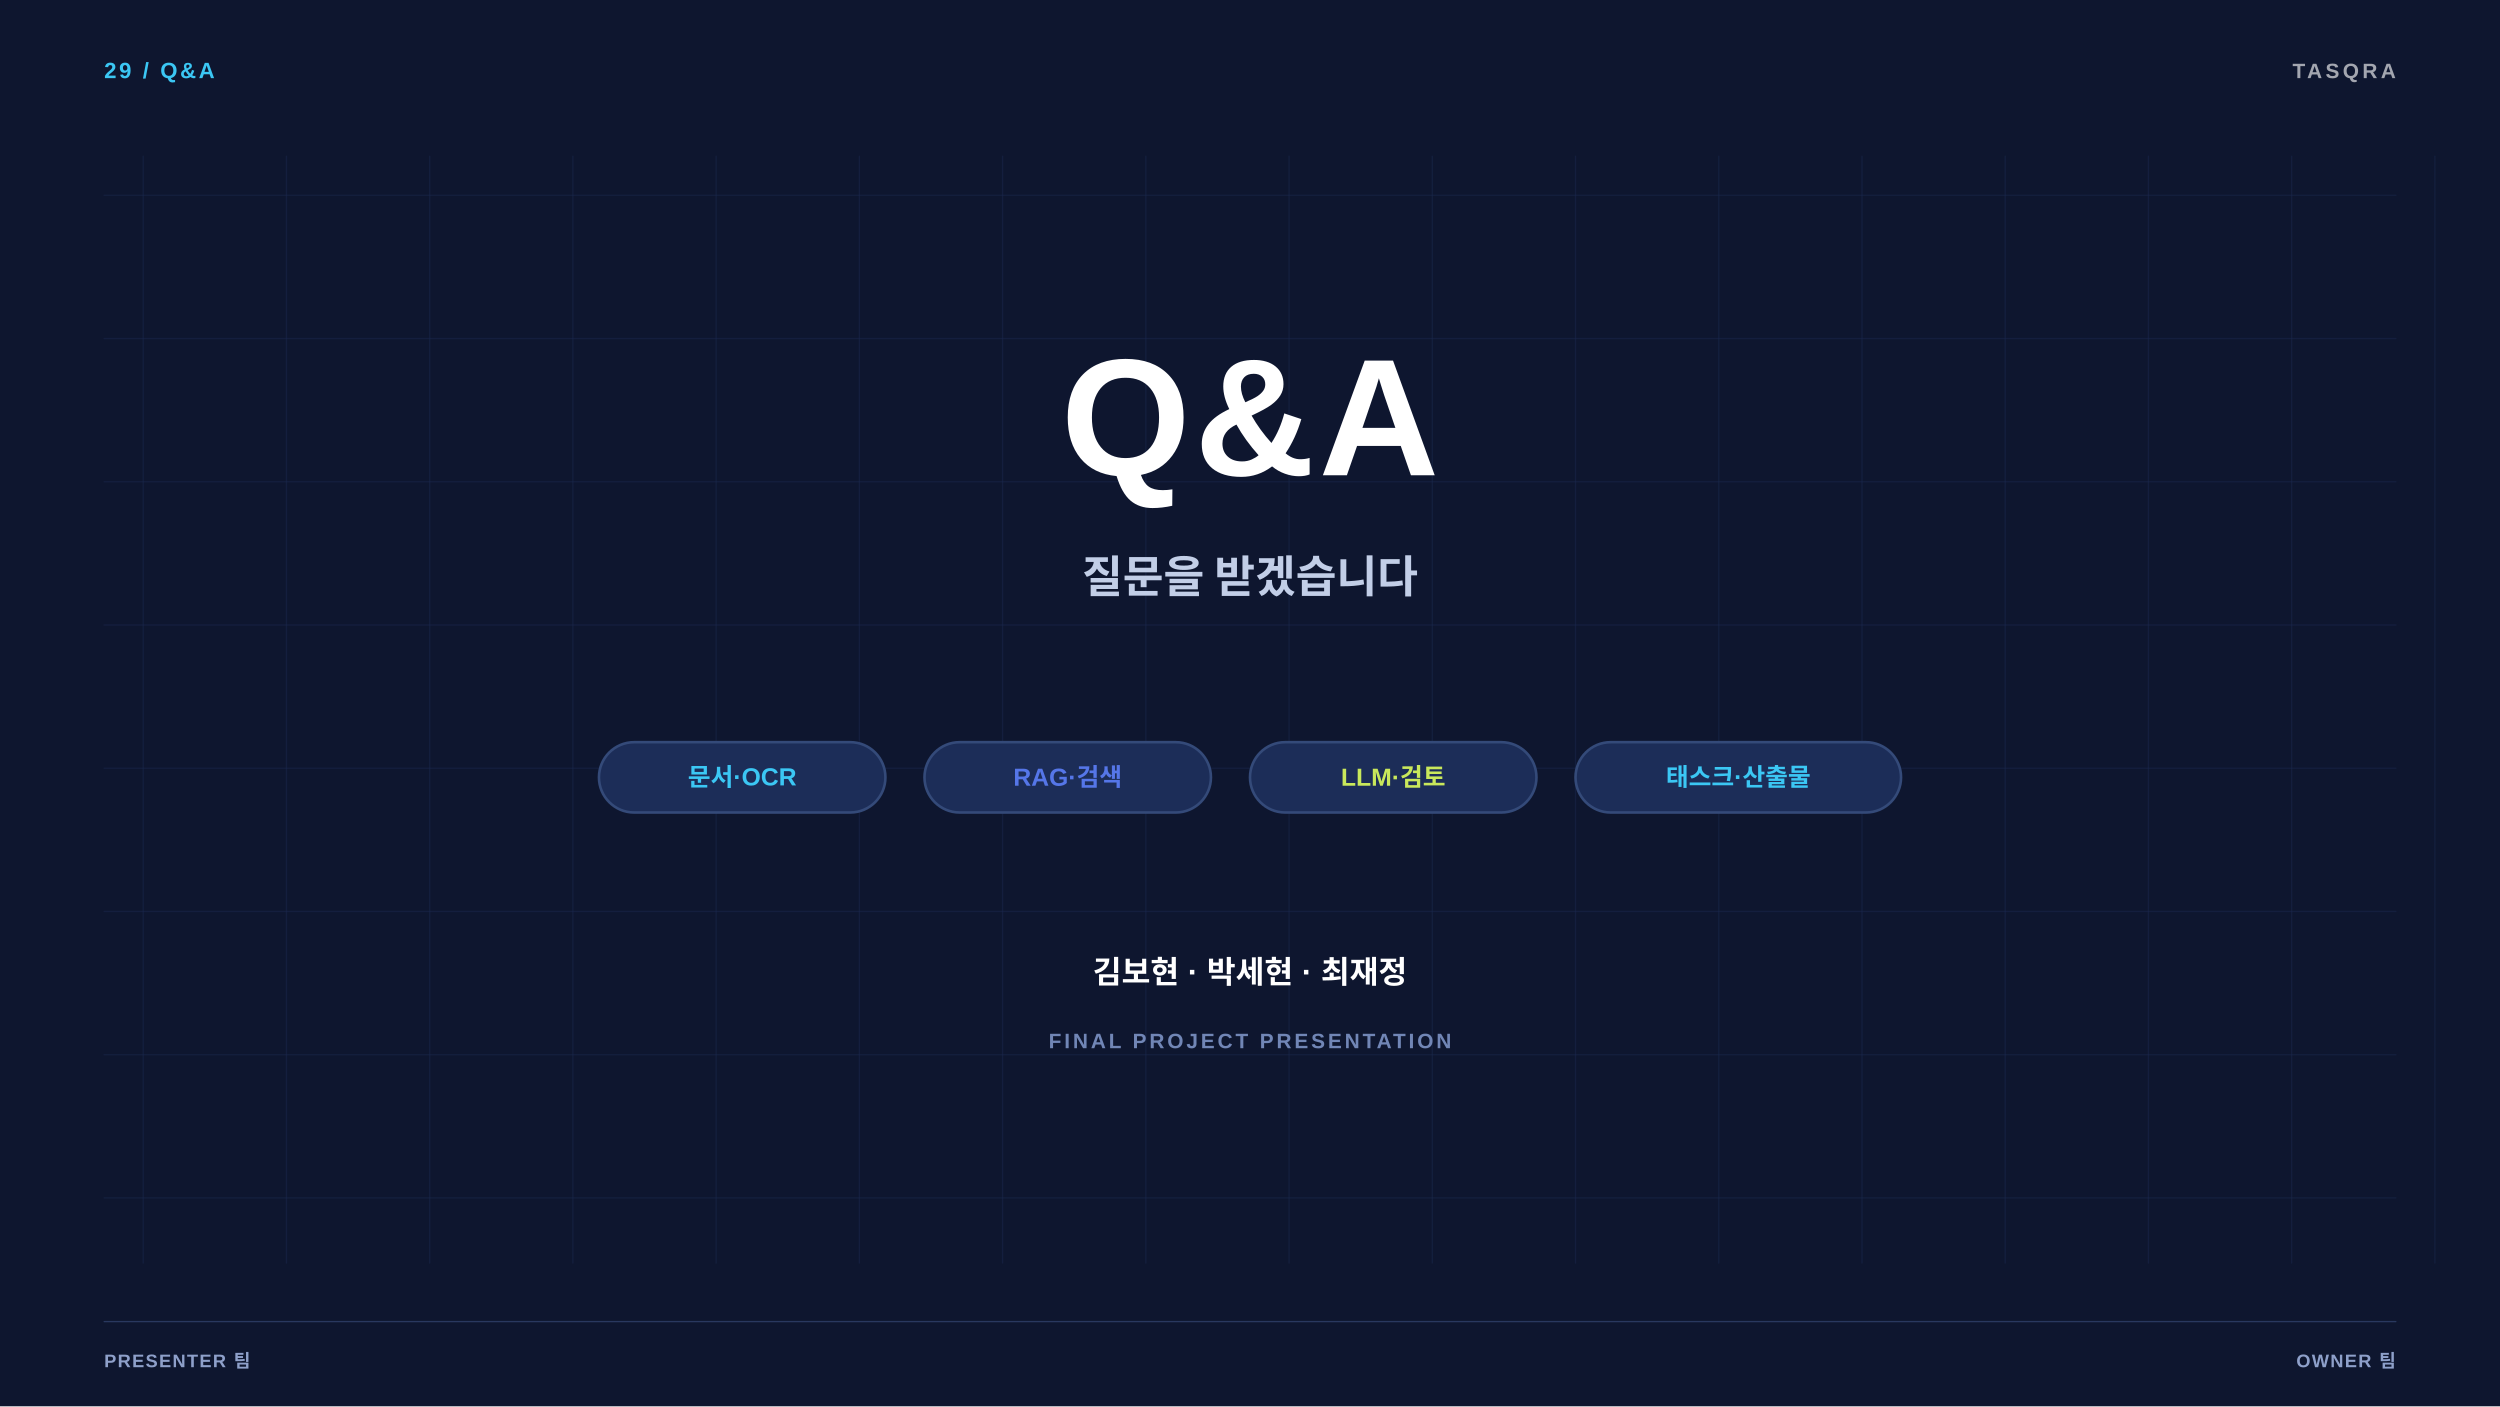
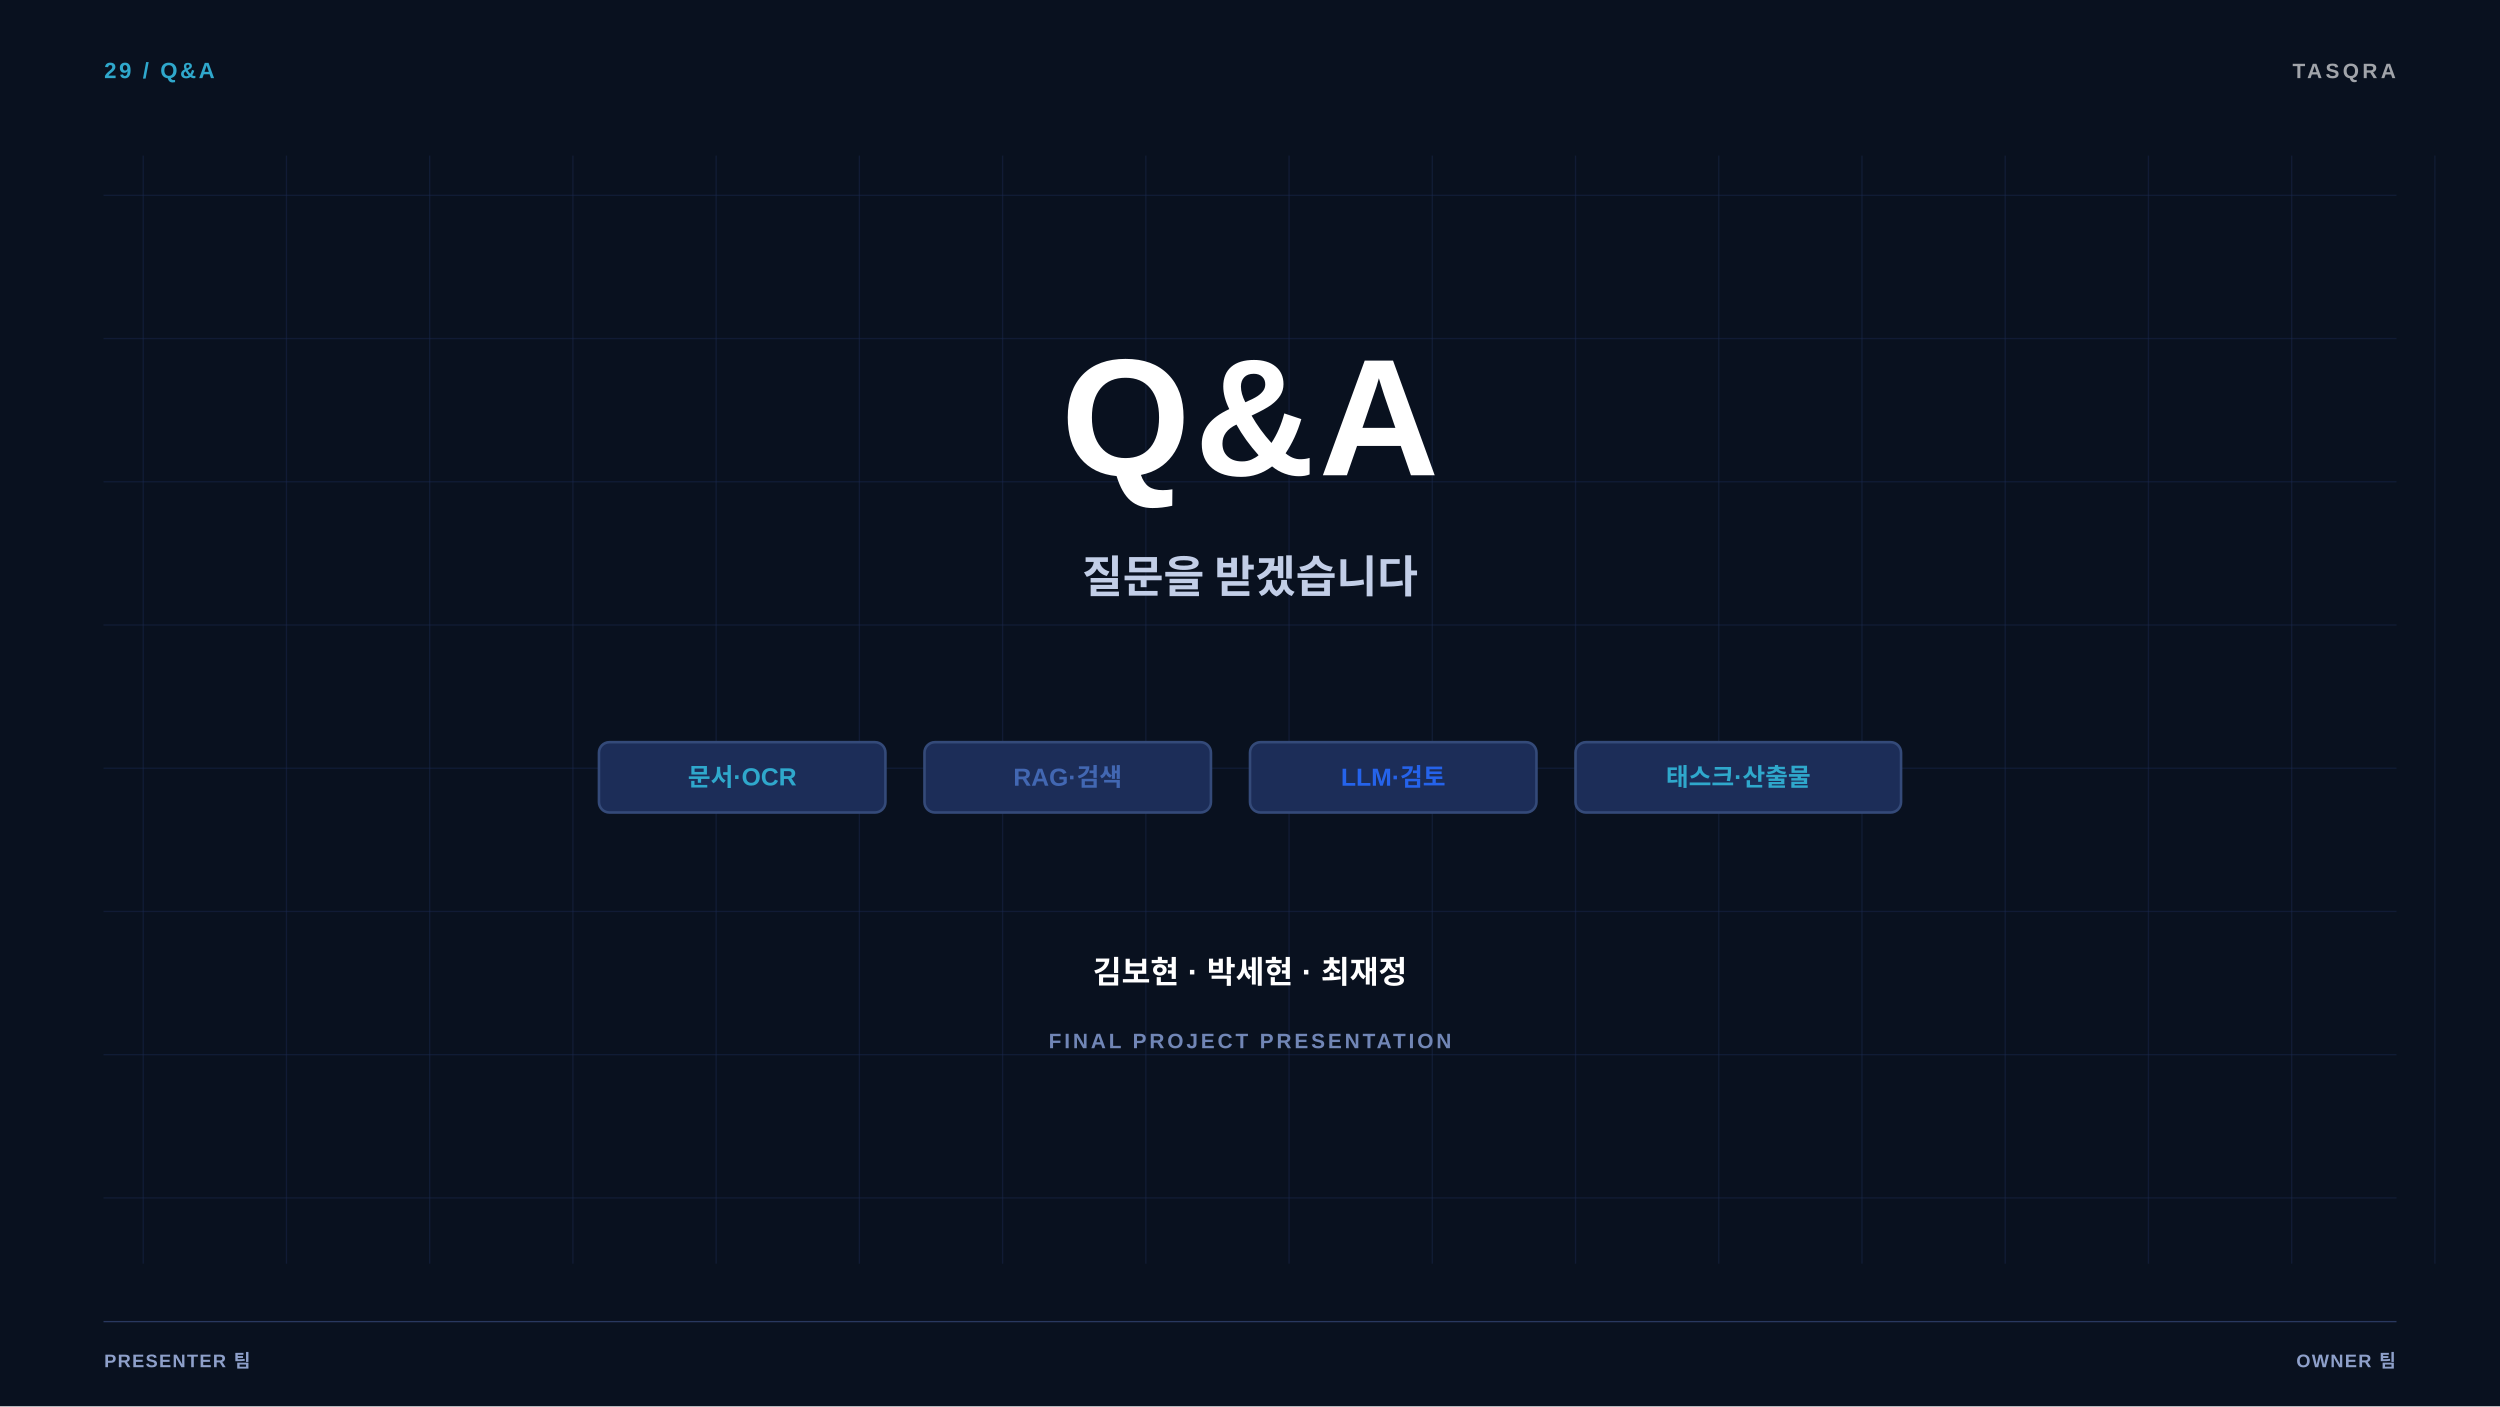
<svg xmlns="http://www.w3.org/2000/svg" width="1920" height="1080" viewBox="0 0 1920 1080">
  <defs>
    <style>@font-face{font-family:NotoKR;src:url("../../포트폴리오/NotoSansKR.ttf") format("truetype");} text{font-family:NotoKR,Arial,sans-serif;}</style>
    <filter id="shadow" x="-20%" y="-20%" width="140%" height="140%">
-       <feDropShadow dx="0" dy="12" stdDeviation="16" flood-color="#0E162F" flood-opacity="0.11" />
+       <feDropShadow dx="0" dy="4" stdDeviation="8" flood-color="#09111F" flood-opacity="0.06" />
    </filter>
    <filter id="softShadow" x="-20%" y="-20%" width="140%" height="140%">
-       <feDropShadow dx="0" dy="7" stdDeviation="10" flood-color="#0E162F" flood-opacity="0.08" />
+       <feDropShadow dx="0" dy="2" stdDeviation="5" flood-color="#09111F" flood-opacity="0.05" />
    </filter>
  </defs>
-   <rect x="0" y="0" width="1920" height="1080" rx="0" fill="#0E162F" stroke="none" stroke-width="0" opacity="1" />
-   <text x="80" y="60" font-family="NotoKR, Arial, sans-serif" font-size="17" font-weight="800" font-style="normal" fill="#3BC7F4" text-anchor="start" letter-spacing="2" opacity="1">29  /  Q&amp;A</text>
+   <rect x="0" y="0" width="1920" height="1080" rx="0" fill="#09111F" stroke="none" stroke-width="0" opacity="1" />
+   <text x="80" y="60" font-family="NotoKR, Arial, sans-serif" font-size="17" font-weight="800" font-style="normal" fill="#2FA8CC" text-anchor="start" letter-spacing="2" opacity="1">29  /  Q&amp;A</text>
  <text x="1840" y="60" font-family="NotoKR, Arial, sans-serif" font-size="16" font-weight="800" font-style="normal" fill="#FFFFFF" text-anchor="end" letter-spacing="2.6" opacity="0.62">TASQRA</text>
-   <line x1="80" y1="1015" x2="1840" y2="1015" stroke="#29385F" stroke-width="1" stroke-linecap="round" opacity="1" />
+   <line x1="80" y1="1015" x2="1840" y2="1015" stroke="#29385F" stroke-width="1" stroke-linecap="square" opacity="1" />
  <text x="80" y="1050" font-family="NotoKR, Arial, sans-serif" font-size="14" font-weight="700" font-style="normal" fill="#8EA0CA" text-anchor="start" letter-spacing="1" opacity="1">PRESENTER  팀</text>
  <text x="1840" y="1050" font-family="NotoKR, Arial, sans-serif" font-size="14" font-weight="700" font-style="normal" fill="#8EA0CA" text-anchor="end" letter-spacing="1" opacity="1">OWNER  팀</text>
-   <line x1="110" y1="120" x2="110" y2="970" stroke="#1A294F" stroke-width="1" stroke-linecap="round" opacity="0.45" />
-   <line x1="220" y1="120" x2="220" y2="970" stroke="#1A294F" stroke-width="1" stroke-linecap="round" opacity="0.45" />
-   <line x1="330" y1="120" x2="330" y2="970" stroke="#1A294F" stroke-width="1" stroke-linecap="round" opacity="0.45" />
-   <line x1="440" y1="120" x2="440" y2="970" stroke="#1A294F" stroke-width="1" stroke-linecap="round" opacity="0.45" />
-   <line x1="550" y1="120" x2="550" y2="970" stroke="#1A294F" stroke-width="1" stroke-linecap="round" opacity="0.45" />
-   <line x1="660" y1="120" x2="660" y2="970" stroke="#1A294F" stroke-width="1" stroke-linecap="round" opacity="0.45" />
-   <line x1="770" y1="120" x2="770" y2="970" stroke="#1A294F" stroke-width="1" stroke-linecap="round" opacity="0.45" />
-   <line x1="880" y1="120" x2="880" y2="970" stroke="#1A294F" stroke-width="1" stroke-linecap="round" opacity="0.45" />
-   <line x1="990" y1="120" x2="990" y2="970" stroke="#1A294F" stroke-width="1" stroke-linecap="round" opacity="0.45" />
-   <line x1="1100" y1="120" x2="1100" y2="970" stroke="#1A294F" stroke-width="1" stroke-linecap="round" opacity="0.45" />
-   <line x1="1210" y1="120" x2="1210" y2="970" stroke="#1A294F" stroke-width="1" stroke-linecap="round" opacity="0.45" />
-   <line x1="1320" y1="120" x2="1320" y2="970" stroke="#1A294F" stroke-width="1" stroke-linecap="round" opacity="0.45" />
-   <line x1="1430" y1="120" x2="1430" y2="970" stroke="#1A294F" stroke-width="1" stroke-linecap="round" opacity="0.45" />
-   <line x1="1540" y1="120" x2="1540" y2="970" stroke="#1A294F" stroke-width="1" stroke-linecap="round" opacity="0.45" />
-   <line x1="1650" y1="120" x2="1650" y2="970" stroke="#1A294F" stroke-width="1" stroke-linecap="round" opacity="0.45" />
-   <line x1="1760" y1="120" x2="1760" y2="970" stroke="#1A294F" stroke-width="1" stroke-linecap="round" opacity="0.45" />
-   <line x1="1870" y1="120" x2="1870" y2="970" stroke="#1A294F" stroke-width="1" stroke-linecap="round" opacity="0.45" />
-   <line x1="80" y1="150" x2="1840" y2="150" stroke="#1A294F" stroke-width="1" stroke-linecap="round" opacity="0.45" />
-   <line x1="80" y1="260" x2="1840" y2="260" stroke="#1A294F" stroke-width="1" stroke-linecap="round" opacity="0.45" />
-   <line x1="80" y1="370" x2="1840" y2="370" stroke="#1A294F" stroke-width="1" stroke-linecap="round" opacity="0.45" />
-   <line x1="80" y1="480" x2="1840" y2="480" stroke="#1A294F" stroke-width="1" stroke-linecap="round" opacity="0.45" />
-   <line x1="80" y1="590" x2="1840" y2="590" stroke="#1A294F" stroke-width="1" stroke-linecap="round" opacity="0.45" />
-   <line x1="80" y1="700" x2="1840" y2="700" stroke="#1A294F" stroke-width="1" stroke-linecap="round" opacity="0.45" />
-   <line x1="80" y1="810" x2="1840" y2="810" stroke="#1A294F" stroke-width="1" stroke-linecap="round" opacity="0.45" />
-   <line x1="80" y1="920" x2="1840" y2="920" stroke="#1A294F" stroke-width="1" stroke-linecap="round" opacity="0.45" />
+   <line x1="110" y1="120" x2="110" y2="970" stroke="#1A294F" stroke-width="1" stroke-linecap="square" opacity="0.45" />
+   <line x1="220" y1="120" x2="220" y2="970" stroke="#1A294F" stroke-width="1" stroke-linecap="square" opacity="0.45" />
+   <line x1="330" y1="120" x2="330" y2="970" stroke="#1A294F" stroke-width="1" stroke-linecap="square" opacity="0.45" />
+   <line x1="440" y1="120" x2="440" y2="970" stroke="#1A294F" stroke-width="1" stroke-linecap="square" opacity="0.45" />
+   <line x1="550" y1="120" x2="550" y2="970" stroke="#1A294F" stroke-width="1" stroke-linecap="square" opacity="0.45" />
+   <line x1="660" y1="120" x2="660" y2="970" stroke="#1A294F" stroke-width="1" stroke-linecap="square" opacity="0.45" />
+   <line x1="770" y1="120" x2="770" y2="970" stroke="#1A294F" stroke-width="1" stroke-linecap="square" opacity="0.45" />
+   <line x1="880" y1="120" x2="880" y2="970" stroke="#1A294F" stroke-width="1" stroke-linecap="square" opacity="0.45" />
+   <line x1="990" y1="120" x2="990" y2="970" stroke="#1A294F" stroke-width="1" stroke-linecap="square" opacity="0.45" />
+   <line x1="1100" y1="120" x2="1100" y2="970" stroke="#1A294F" stroke-width="1" stroke-linecap="square" opacity="0.45" />
+   <line x1="1210" y1="120" x2="1210" y2="970" stroke="#1A294F" stroke-width="1" stroke-linecap="square" opacity="0.45" />
+   <line x1="1320" y1="120" x2="1320" y2="970" stroke="#1A294F" stroke-width="1" stroke-linecap="square" opacity="0.45" />
+   <line x1="1430" y1="120" x2="1430" y2="970" stroke="#1A294F" stroke-width="1" stroke-linecap="square" opacity="0.45" />
+   <line x1="1540" y1="120" x2="1540" y2="970" stroke="#1A294F" stroke-width="1" stroke-linecap="square" opacity="0.45" />
+   <line x1="1650" y1="120" x2="1650" y2="970" stroke="#1A294F" stroke-width="1" stroke-linecap="square" opacity="0.45" />
+   <line x1="1760" y1="120" x2="1760" y2="970" stroke="#1A294F" stroke-width="1" stroke-linecap="square" opacity="0.45" />
+   <line x1="1870" y1="120" x2="1870" y2="970" stroke="#1A294F" stroke-width="1" stroke-linecap="square" opacity="0.45" />
+   <line x1="80" y1="150" x2="1840" y2="150" stroke="#1A294F" stroke-width="1" stroke-linecap="square" opacity="0.45" />
+   <line x1="80" y1="260" x2="1840" y2="260" stroke="#1A294F" stroke-width="1" stroke-linecap="square" opacity="0.45" />
+   <line x1="80" y1="370" x2="1840" y2="370" stroke="#1A294F" stroke-width="1" stroke-linecap="square" opacity="0.45" />
+   <line x1="80" y1="480" x2="1840" y2="480" stroke="#1A294F" stroke-width="1" stroke-linecap="square" opacity="0.45" />
+   <line x1="80" y1="590" x2="1840" y2="590" stroke="#1A294F" stroke-width="1" stroke-linecap="square" opacity="0.45" />
+   <line x1="80" y1="700" x2="1840" y2="700" stroke="#1A294F" stroke-width="1" stroke-linecap="square" opacity="0.45" />
+   <line x1="80" y1="810" x2="1840" y2="810" stroke="#1A294F" stroke-width="1" stroke-linecap="square" opacity="0.45" />
+   <line x1="80" y1="920" x2="1840" y2="920" stroke="#1A294F" stroke-width="1" stroke-linecap="square" opacity="0.45" />
  <text x="960" y="365" font-family="NotoKR, Arial, sans-serif" font-size="128" font-weight="800" font-style="normal" fill="#FFFFFF" text-anchor="middle" letter-spacing="3" opacity="1">Q&amp;A</text>
  <text x="960" y="455" font-family="NotoKR, Arial, sans-serif" font-size="34" font-weight="600" font-style="normal" fill="#C2CEE7" text-anchor="middle" letter-spacing="0" opacity="1">질문을 받겠습니다</text>
-   <rect x="460.0" y="570" width="220" height="54" rx="27.0" fill="#1C2D58" stroke="#344A79" stroke-width="2" opacity="1" />
-   <text x="570.0" y="603.46" font-family="NotoKR, Arial, sans-serif" font-size="19" font-weight="700" font-style="normal" fill="#3BC7F4" text-anchor="middle" letter-spacing="0" opacity="1">문서·OCR</text>
-   <rect x="710.0" y="570" width="220" height="54" rx="27.0" fill="#1C2D58" stroke="#344A79" stroke-width="2" opacity="1" />
-   <text x="820.0" y="603.46" font-family="NotoKR, Arial, sans-serif" font-size="19" font-weight="700" font-style="normal" fill="#5576E8" text-anchor="middle" letter-spacing="0" opacity="1">RAG·검색</text>
-   <rect x="960.0" y="570" width="220" height="54" rx="27.0" fill="#1C2D58" stroke="#344A79" stroke-width="2" opacity="1" />
-   <text x="1070.0" y="603.46" font-family="NotoKR, Arial, sans-serif" font-size="19" font-weight="700" font-style="normal" fill="#C9E85B" text-anchor="middle" letter-spacing="0" opacity="1">LLM·검토</text>
-   <rect x="1210.0" y="570" width="250" height="54" rx="27.0" fill="#1C2D58" stroke="#344A79" stroke-width="2" opacity="1" />
-   <text x="1335.0" y="603.46" font-family="NotoKR, Arial, sans-serif" font-size="19" font-weight="700" font-style="normal" fill="#3BC7F4" text-anchor="middle" letter-spacing="0" opacity="1">태스크·산출물</text>
+   <rect x="460.0" y="570" width="220" height="54" rx="8" fill="#1C2D58" stroke="#344A79" stroke-width="2" opacity="1" />
+   <text x="570.0" y="603.46" font-family="NotoKR, Arial, sans-serif" font-size="19" font-weight="700" font-style="normal" fill="#2FA8CC" text-anchor="middle" letter-spacing="0" opacity="1">문서·OCR</text>
+   <rect x="710.0" y="570" width="220" height="54" rx="8" fill="#1C2D58" stroke="#344A79" stroke-width="2" opacity="1" />
+   <text x="820.0" y="603.46" font-family="NotoKR, Arial, sans-serif" font-size="19" font-weight="700" font-style="normal" fill="#4267B2" text-anchor="middle" letter-spacing="0" opacity="1">RAG·검색</text>
+   <rect x="960.0" y="570" width="220" height="54" rx="8" fill="#1C2D58" stroke="#344A79" stroke-width="2" opacity="1" />
+   <text x="1070.0" y="603.46" font-family="NotoKR, Arial, sans-serif" font-size="19" font-weight="700" font-style="normal" fill="#2563EB" text-anchor="middle" letter-spacing="0" opacity="1">LLM·검토</text>
+   <rect x="1210.0" y="570" width="250" height="54" rx="8" fill="#1C2D58" stroke="#344A79" stroke-width="2" opacity="1" />
+   <text x="1335.0" y="603.46" font-family="NotoKR, Arial, sans-serif" font-size="19" font-weight="700" font-style="normal" fill="#2FA8CC" text-anchor="middle" letter-spacing="0" opacity="1">태스크·산출물</text>
  <text x="960" y="755" font-family="NotoKR, Arial, sans-serif" font-size="24" font-weight="700" font-style="normal" fill="#FFFFFF" text-anchor="middle" letter-spacing="0" opacity="1">김보현  ·  박세현  ·  최재정</text>
  <text x="960" y="805" font-family="NotoKR, Arial, sans-serif" font-size="16" font-weight="700" font-style="normal" fill="#7186B6" text-anchor="middle" letter-spacing="2.2" opacity="1">FINAL PROJECT PRESENTATION</text>
</svg>
